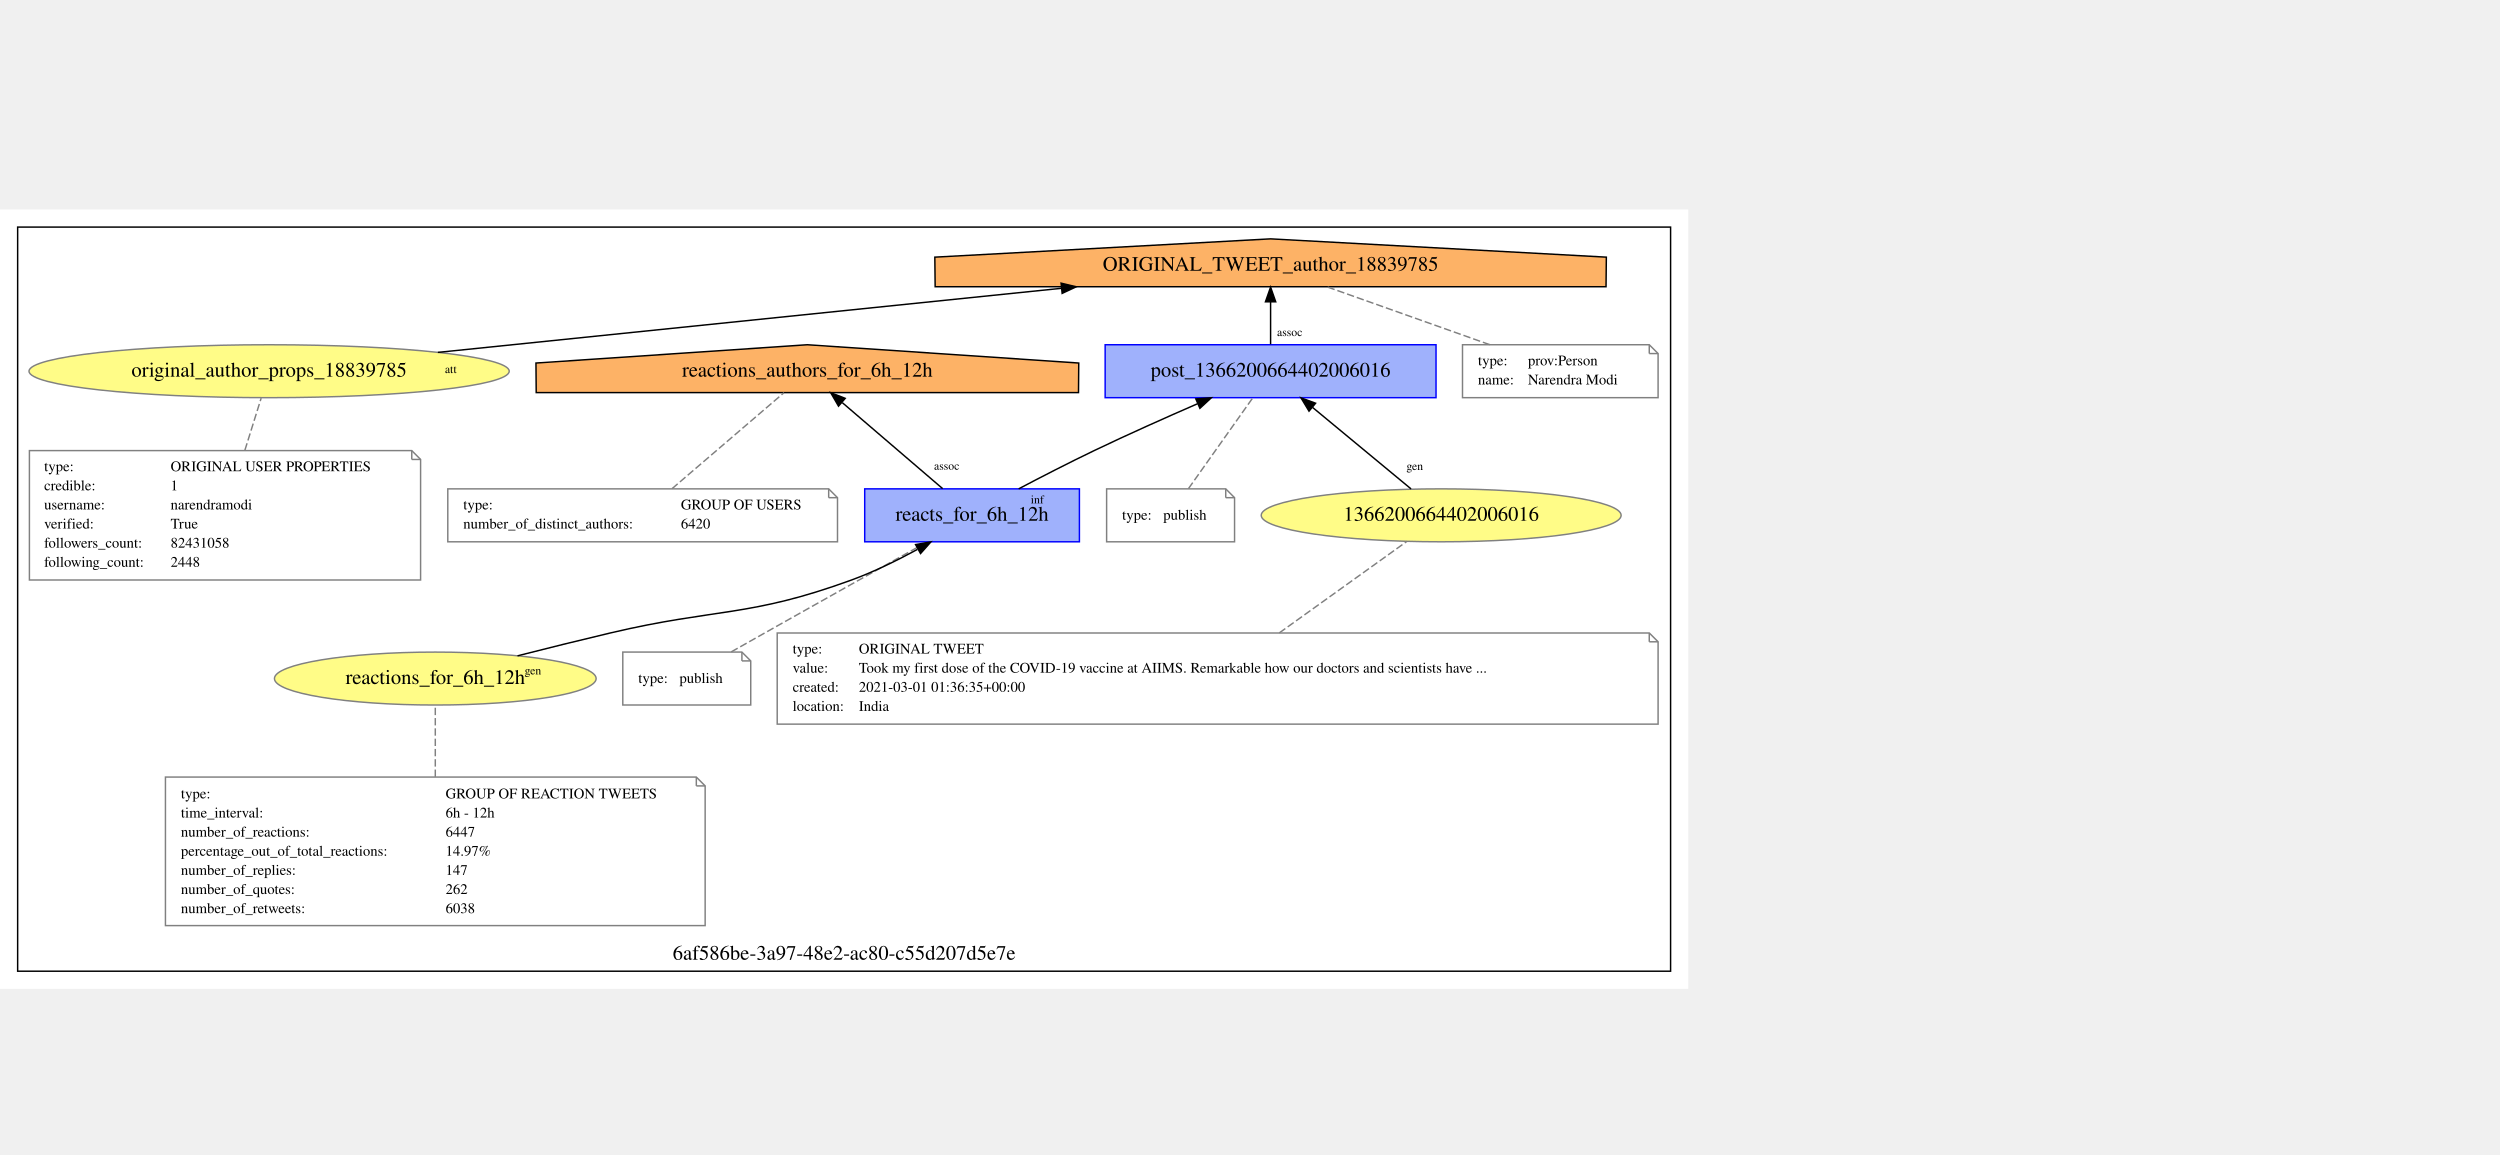
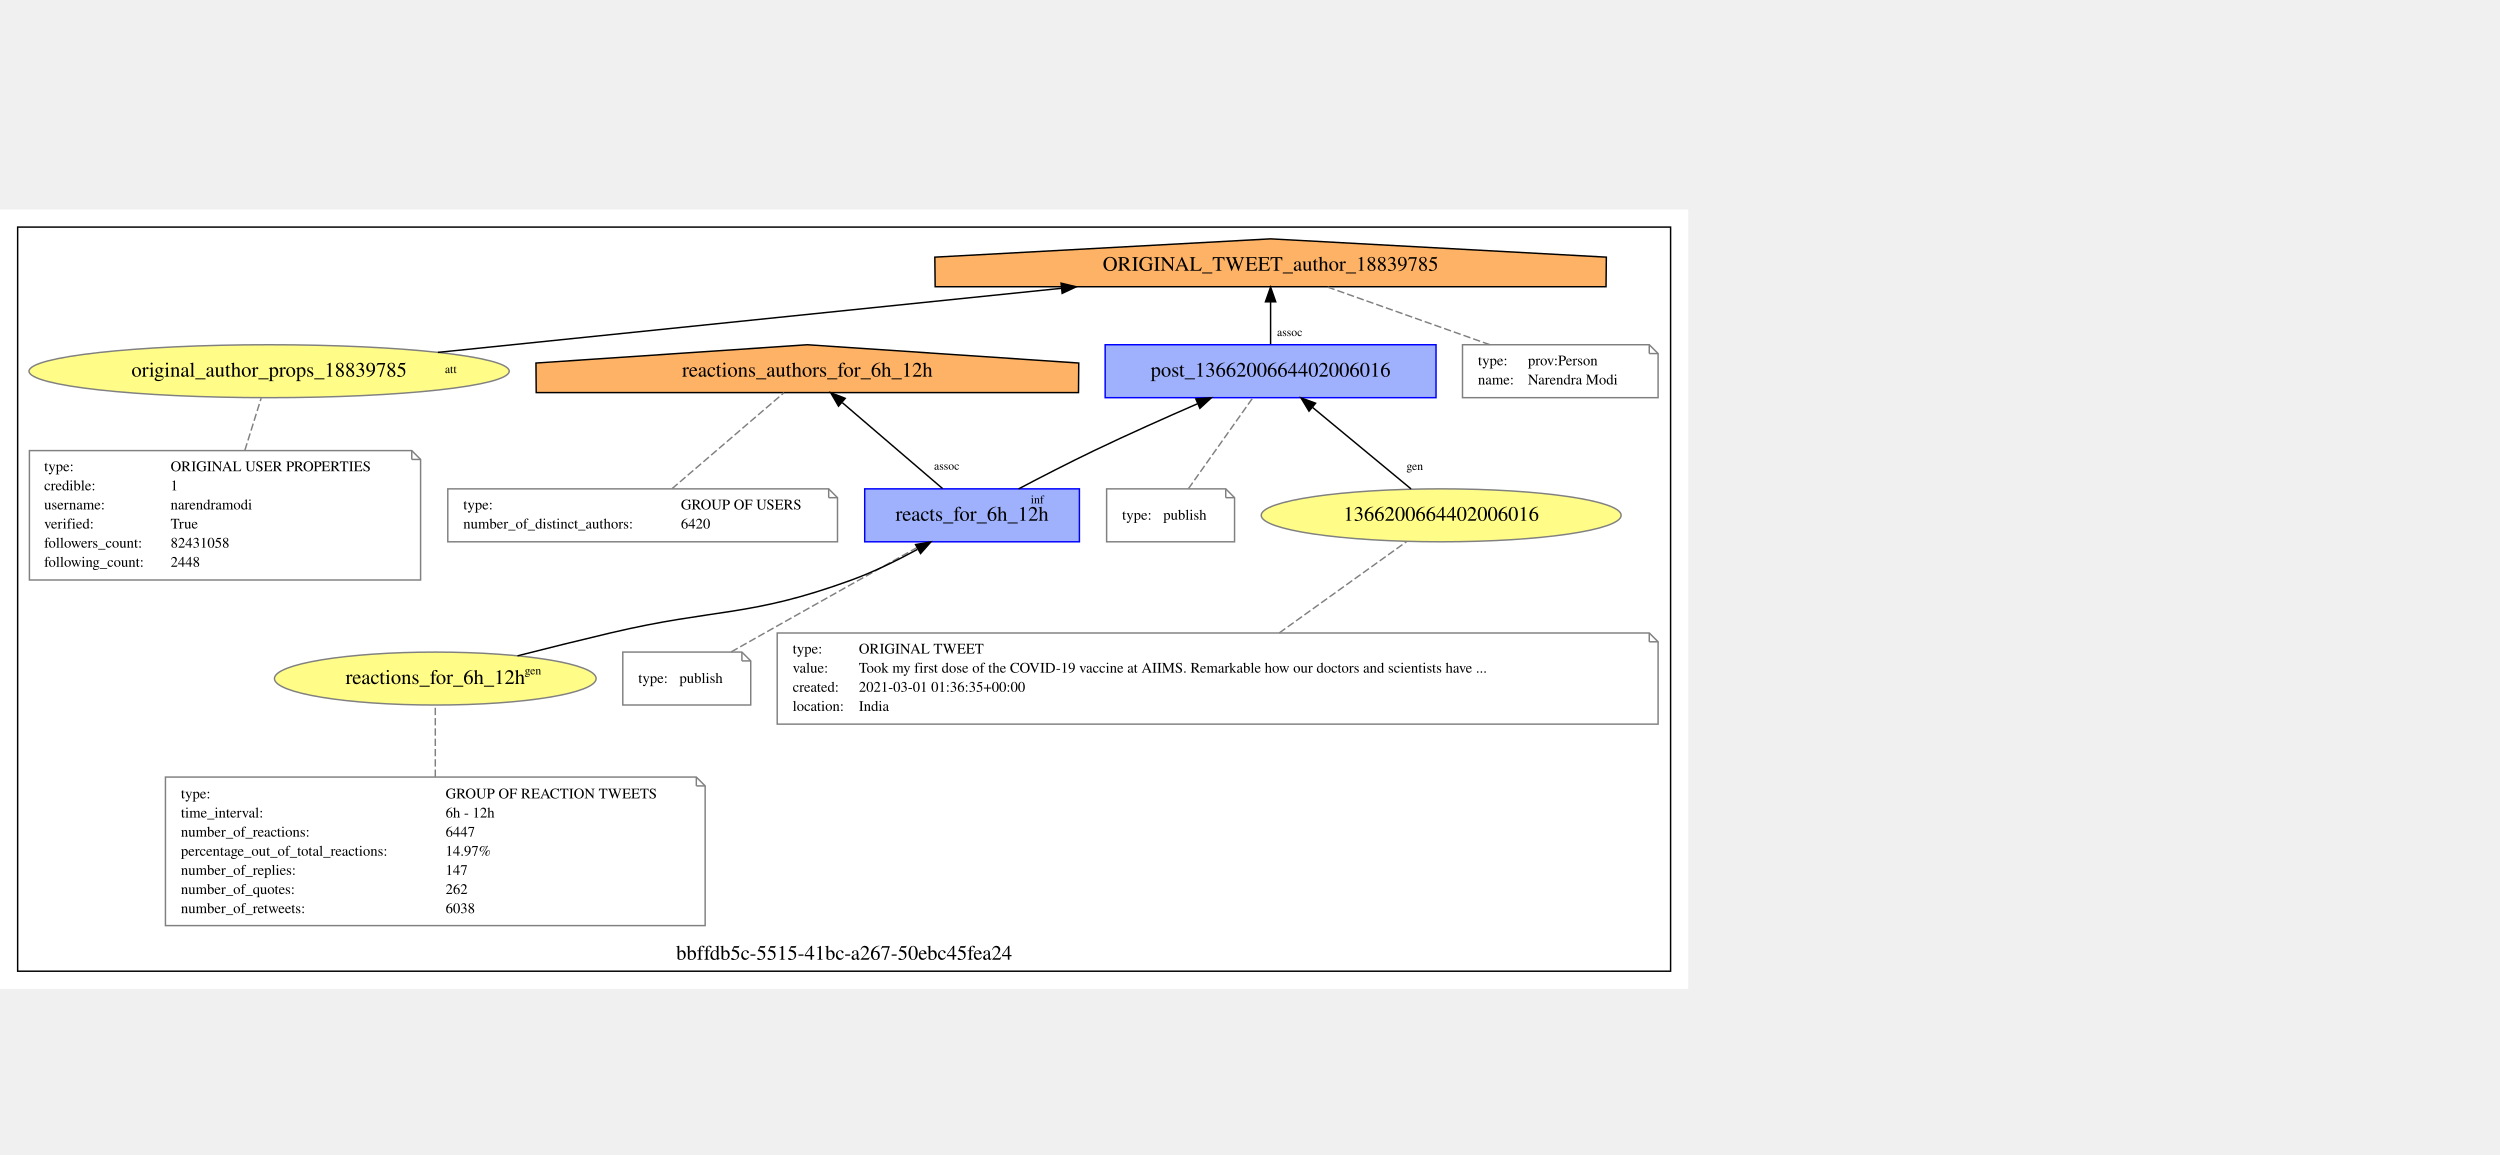
<svg xmlns="http://www.w3.org/2000/svg" xmlns:xlink="http://www.w3.org/1999/xlink" contentScriptType="application/ecmascript" contentStyleType="text/css" height="530pt" preserveAspectRatio="xMidYMid meet" version="1.1" viewBox="0 0 1700 500" width="1148pt" zoomAndPan="magnify">
  <g class="graph" id="graph0" transform="scale(1 1) rotate(0) translate(4 526)">
    <polygon fill="white" points="-4,4 -4,-526 1144,-526 1144,4 -4,4" stroke="transparent" />
    <g class="cluster" id="clust1">
      <g id="a_clust1">
-         <a xlink:actuate="onRequest" xlink:href="urn:uuid:6af586be-3a97-48e2-ac80-c55d207d5e7e" xlink:show="replace" xlink:title="6af586be-3a97-48e2-ac80-c55d207d5e7e" xlink:type="simple">
+         <a xlink:actuate="onRequest" xlink:href="urn:uuid:bbffdb5c-5515-41bc-a267-50ebc45fea24" xlink:show="replace" xlink:title="bbffdb5c-5515-41bc-a267-50ebc45fea24" xlink:type="simple">
          <polygon fill="none" points="8,-8 8,-514 1132,-514 1132,-8 8,-8" stroke="black" />
-           <text font-family="Times,serif" font-size="14.00" text-anchor="middle" x="570" y="-15.8">6af586be-3a97-48e2-ac80-c55d207d5e7e</text>
+           <text font-family="Times,serif" font-size="14.00" text-anchor="middle" x="570" y="-15.8">bbffdb5c-5515-41bc-a267-50ebc45fea24</text>
        </a>
      </g>
    </g>
    <g class="node" id="node1">
      <g id="a_node1">
        <a xlink:actuate="onRequest" xlink:href="http://twitter.com/post_1366200664402006016" xlink:show="replace" xlink:title="post_1366200664402006016" xlink:type="simple">
          <polygon fill="#9fb1fc" points="972.5,-434 747.5,-434 747.5,-398 972.5,-398 972.5,-434" stroke="#0000ff" />
          <text font-family="Times,serif" font-size="14.00" text-anchor="middle" x="860" y="-412.3">post_1366200664402006016</text>
        </a>
      </g>
    </g>
    <g class="node" id="node11">
      <g id="a_node11">
        <a xlink:actuate="onRequest" xlink:href="http://twitter.com/ORIGINAL_TWEET_author_18839785" xlink:show="replace" xlink:title="ORIGINAL_TWEET_author_18839785" xlink:type="simple">
          <polygon fill="#fdb266" points="1088.32,-493.56 860,-506 631.68,-493.56 631.9,-473.44 1088.1,-473.44 1088.32,-493.56" stroke="black" />
          <text font-family="Times,serif" font-size="14.00" text-anchor="middle" x="860" y="-484.3">ORIGINAL_TWEET_author_18839785</text>
        </a>
      </g>
    </g>
    <g class="edge" id="edge9">
      <path d="M860,-434.3C860,-443.01 860,-453.7 860,-463.17" fill="none" stroke="black" />
      <polygon fill="black" points="856.5,-463.18 860,-473.18 863.5,-463.18 856.5,-463.18" stroke="black" />
      <text font-family="Times,serif" font-size="8.00" text-anchor="middle" x="872.99" y="-439.9">assoc</text>
    </g>
    <g class="node" id="node2">
      <polygon fill="none" points="829.5,-336 748.5,-336 748.5,-300 835.5,-300 835.5,-330 829.5,-336" stroke="gray" />
      <polyline fill="none" points="829.5,-336 829.5,-330 " stroke="gray" />
      <polyline fill="none" points="835.5,-330 829.5,-330 " stroke="gray" />
      <text font-family="Times,serif" font-size="10.00" text-anchor="start" x="759" y="-315">type:</text>
      <text font-family="Times,serif" font-size="10.00" text-anchor="start" x="787" y="-315">publish</text>
    </g>
    <g class="edge" id="edge1">
      <path d="M804.16,-336.16C816.53,-353.64 835.61,-380.57 847.95,-397.99" fill="none" stroke="gray" stroke-dasharray="5,2" />
    </g>
    <g class="node" id="node3">
      <g id="a_node3">
        <a xlink:actuate="onRequest" xlink:href="http://twitter.com/reacts_for_6h_12h" xlink:show="replace" xlink:title="reacts_for_6h_12h" xlink:type="simple">
          <polygon fill="#9fb1fc" points="730,-336 584,-336 584,-300 730,-300 730,-336" stroke="#0000ff" />
          <text font-family="Times,serif" font-size="14.00" text-anchor="middle" x="657" y="-314.3">reacts_for_6h_12h</text>
        </a>
      </g>
    </g>
    <g class="edge" id="edge11">
      <path d="M688.69,-336.01C704.07,-344.11 722.88,-353.79 740,-362 762.9,-372.98 788.62,-384.44 810.35,-393.9" fill="none" stroke="black" />
      <polygon fill="black" points="809.15,-397.19 819.72,-397.95 811.93,-390.76 809.15,-397.19" stroke="black" />
      <text font-family="Times,serif" font-size="8.00" text-anchor="middle" x="701.37" y="-326.09">inf</text>
    </g>
    <g class="node" id="node13">
      <g id="a_node13">
        <a xlink:actuate="onRequest" xlink:href="http://twitter.com/reactions_authors_for_6h_12h" xlink:show="replace" xlink:title="reactions_authors_for_6h_12h" xlink:type="simple">
          <polygon fill="#fdb266" points="729.55,-421.56 545,-434 360.45,-421.56 360.62,-401.44 729.38,-401.44 729.55,-421.56" stroke="black" />
          <text font-family="Times,serif" font-size="14.00" text-anchor="middle" x="545" y="-412.3">reactions_authors_for_6h_12h</text>
        </a>
      </g>
    </g>
    <g class="edge" id="edge12">
      <path d="M636.98,-336.16C617.84,-352.56 588.99,-377.29 568.71,-394.67" fill="none" stroke="black" />
      <polygon fill="black" points="566.19,-392.23 560.87,-401.4 570.74,-397.55 566.19,-392.23" stroke="black" />
      <text font-family="Times,serif" font-size="8.00" text-anchor="middle" x="639.74" y="-349.01">assoc</text>
    </g>
    <g class="node" id="node4">
      <polygon fill="none" points="500.5,-225 419.5,-225 419.5,-189 506.5,-189 506.5,-219 500.5,-225" stroke="gray" />
      <polyline fill="none" points="500.5,-225 500.5,-219 " stroke="gray" />
      <polyline fill="none" points="506.5,-219 500.5,-219 " stroke="gray" />
      <text font-family="Times,serif" font-size="10.00" text-anchor="start" x="430" y="-204">type:</text>
      <text font-family="Times,serif" font-size="10.00" text-anchor="start" x="458" y="-204">publish</text>
    </g>
    <g class="edge" id="edge2">
      <path d="M493.26,-225.16C500.69,-229.36 508.63,-233.85 516,-238 554.02,-259.41 597.87,-283.96 626.45,-299.93" fill="none" stroke="gray" stroke-dasharray="5,2" />
    </g>
    <g class="node" id="node5">
      <g id="a_node5">
        <a xlink:actuate="onRequest" xlink:href="http://twitter.com/1366200664402006016" xlink:show="replace" xlink:title="1366200664402006016" xlink:type="simple">
          <ellipse cx="976" cy="-318" fill="#fffc87" rx="122.38" ry="18" stroke="#808080" />
          <text font-family="Times,serif" font-size="14.00" text-anchor="middle" x="976" y="-314.3">1366200664402006016</text>
        </a>
      </g>
    </g>
    <g class="edge" id="edge8">
      <path d="M955.53,-335.94C936.92,-351.34 909.29,-374.21 888.53,-391.39" fill="none" stroke="black" />
      <polygon fill="black" points="886.13,-388.83 880.66,-397.9 890.59,-394.23 886.13,-388.83" stroke="black" />
      <text font-family="Times,serif" font-size="8.00" text-anchor="middle" x="958.03" y="-348.83">gen</text>
    </g>
    <g class="node" id="node6">
      <polygon fill="none" points="1117.5,-238 524.5,-238 524.5,-176 1123.5,-176 1123.5,-232 1117.5,-238" stroke="gray" />
      <polyline fill="none" points="1117.5,-238 1117.5,-232 " stroke="gray" />
      <polyline fill="none" points="1123.5,-232 1117.5,-232 " stroke="gray" />
      <text font-family="Times,serif" font-size="10.00" text-anchor="start" x="535" y="-224">type:</text>
      <text font-family="Times,serif" font-size="10.00" text-anchor="start" x="580" y="-224">ORIGINAL TWEET</text>
      <text font-family="Times,serif" font-size="10.00" text-anchor="start" x="535" y="-211">value:</text>
      <text font-family="Times,serif" font-size="10.00" text-anchor="start" x="580" y="-211">Took my first dose of the COVID-19 vaccine at AIIMS. Remarkable how our doctors and scientists have ...</text>
      <text font-family="Times,serif" font-size="10.00" text-anchor="start" x="535" y="-198">created:</text>
      <text font-family="Times,serif" font-size="10.00" text-anchor="start" x="580" y="-198">2021-03-01 01:36:35+00:00</text>
      <text font-family="Times,serif" font-size="10.00" text-anchor="start" x="535" y="-185">location:</text>
      <text font-family="Times,serif" font-size="10.00" text-anchor="start" x="580" y="-185">India</text>
    </g>
    <g class="edge" id="edge3">
      <path d="M865.94,-238.07C893.88,-258.11 929.57,-283.71 952.61,-300.22" fill="none" stroke="gray" stroke-dasharray="5,2" />
    </g>
    <g class="node" id="node7">
      <g id="a_node7">
        <a xlink:actuate="onRequest" xlink:href="http://twitter.com/original_author_props_18839785" xlink:show="replace" xlink:title="original_author_props_18839785" xlink:type="simple">
          <ellipse cx="179" cy="-416" fill="#fffc87" rx="163.27" ry="18" stroke="#808080" />
          <text font-family="Times,serif" font-size="14.00" text-anchor="middle" x="179" y="-412.3">original_author_props_18839785</text>
        </a>
      </g>
    </g>
    <g class="edge" id="edge10">
      <path d="M293.75,-428.8C410.56,-440.8 591.88,-459.44 717.75,-472.38" fill="none" stroke="black" />
      <polygon fill="black" points="717.54,-475.88 727.85,-473.42 718.26,-468.91 717.54,-475.88" stroke="black" />
      <text font-family="Times,serif" font-size="8.00" text-anchor="middle" x="302.54" y="-414.74">att</text>
    </g>
    <g class="node" id="node8">
      <polygon fill="none" points="276,-362 16,-362 16,-274 282,-274 282,-356 276,-362" stroke="gray" />
      <polyline fill="none" points="276,-362 276,-356 " stroke="gray" />
      <polyline fill="none" points="282,-356 276,-356 " stroke="gray" />
      <text font-family="Times,serif" font-size="10.00" text-anchor="start" x="26" y="-348">type:</text>
      <text font-family="Times,serif" font-size="10.00" text-anchor="start" x="112" y="-348">ORIGINAL USER PROPERTIES</text>
      <text font-family="Times,serif" font-size="10.00" text-anchor="start" x="26" y="-335">credible:</text>
      <text font-family="Times,serif" font-size="10.00" text-anchor="start" x="112" y="-335">1</text>
      <text font-family="Times,serif" font-size="10.00" text-anchor="start" x="26" y="-322">username:</text>
      <text font-family="Times,serif" font-size="10.00" text-anchor="start" x="112" y="-322">narendramodi</text>
      <text font-family="Times,serif" font-size="10.00" text-anchor="start" x="26" y="-309">verified:</text>
      <text font-family="Times,serif" font-size="10.00" text-anchor="start" x="112" y="-309">True</text>
      <text font-family="Times,serif" font-size="10.00" text-anchor="start" x="26" y="-296">followers_count:</text>
      <text font-family="Times,serif" font-size="10.00" text-anchor="start" x="112" y="-296">82431058</text>
      <text font-family="Times,serif" font-size="10.00" text-anchor="start" x="26" y="-283">following_count:</text>
      <text font-family="Times,serif" font-size="10.00" text-anchor="start" x="112" y="-283">2448</text>
    </g>
    <g class="edge" id="edge4">
      <path d="M162.51,-362.23C166.43,-374.77 170.48,-387.75 173.59,-397.7" fill="none" stroke="gray" stroke-dasharray="5,2" />
    </g>
    <g class="node" id="node9">
      <g id="a_node9">
        <a xlink:actuate="onRequest" xlink:href="http://twitter.com/reactions_for_6h_12h" xlink:show="replace" xlink:title="reactions_for_6h_12h" xlink:type="simple">
          <ellipse cx="292" cy="-207" fill="#fffc87" rx="109.38" ry="18" stroke="#808080" />
          <text font-family="Times,serif" font-size="14.00" text-anchor="middle" x="292" y="-203.3">reactions_for_6h_12h</text>
        </a>
      </g>
    </g>
    <g class="edge" id="edge13">
      <path d="M347.91,-222.47C367.79,-227.52 390.37,-233.14 411,-238 483.63,-255.12 504.89,-248.44 575,-274 590.22,-279.55 606.16,-287.39 619.89,-294.86" fill="none" stroke="black" />
      <polygon fill="black" points="618.58,-298.13 629.02,-299.94 621.98,-292.01 618.58,-298.13" stroke="black" />
      <text font-family="Times,serif" font-size="8.00" text-anchor="middle" x="358.37" y="-209.82">gen</text>
    </g>
    <g class="node" id="node10">
      <polygon fill="none" points="469.5,-140 108.5,-140 108.5,-39 475.5,-39 475.5,-134 469.5,-140" stroke="gray" />
      <polyline fill="none" points="469.5,-140 469.5,-134 " stroke="gray" />
      <polyline fill="none" points="475.5,-134 469.5,-134 " stroke="gray" />
      <text font-family="Times,serif" font-size="10.00" text-anchor="start" x="119" y="-125.5">type:</text>
      <text font-family="Times,serif" font-size="10.00" text-anchor="start" x="299" y="-125.5">GROUP OF REACTION TWEETS</text>
      <text font-family="Times,serif" font-size="10.00" text-anchor="start" x="119" y="-112.5">time_interval:</text>
      <text font-family="Times,serif" font-size="10.00" text-anchor="start" x="299" y="-112.5">6h - 12h</text>
      <text font-family="Times,serif" font-size="10.00" text-anchor="start" x="119" y="-99.5">number_of_reactions:</text>
      <text font-family="Times,serif" font-size="10.00" text-anchor="start" x="299" y="-99.5">6447</text>
      <text font-family="Times,serif" font-size="10.00" text-anchor="start" x="119" y="-86.5">percentage_out_of_total_reactions:</text>
      <text font-family="Times,serif" font-size="10.00" text-anchor="start" x="299" y="-86.5">14.97%</text>
      <text font-family="Times,serif" font-size="10.00" text-anchor="start" x="119" y="-73.5">number_of_replies:</text>
      <text font-family="Times,serif" font-size="10.00" text-anchor="start" x="299" y="-73.5">147</text>
      <text font-family="Times,serif" font-size="10.00" text-anchor="start" x="119" y="-60.5">number_of_quotes:</text>
      <text font-family="Times,serif" font-size="10.00" text-anchor="start" x="299" y="-60.5">262</text>
      <text font-family="Times,serif" font-size="10.00" text-anchor="start" x="119" y="-47.5">number_of_retweets:</text>
      <text font-family="Times,serif" font-size="10.00" text-anchor="start" x="299" y="-47.5">6038</text>
    </g>
    <g class="edge" id="edge5">
      <path d="M292,-140.15C292,-157.52 292,-175.88 292,-188.79" fill="none" stroke="gray" stroke-dasharray="5,2" />
    </g>
    <g class="node" id="node12">
      <polygon fill="none" points="1117.5,-434 990.5,-434 990.5,-398 1123.5,-398 1123.5,-428 1117.5,-434" stroke="gray" />
      <polyline fill="none" points="1117.5,-434 1117.5,-428 " stroke="gray" />
      <polyline fill="none" points="1123.5,-428 1117.5,-428 " stroke="gray" />
      <text font-family="Times,serif" font-size="10.00" text-anchor="start" x="1001" y="-420">type:</text>
      <text font-family="Times,serif" font-size="10.00" text-anchor="start" x="1035" y="-420">prov:Person</text>
      <text font-family="Times,serif" font-size="10.00" text-anchor="start" x="1001" y="-407">name:</text>
      <text font-family="Times,serif" font-size="10.00" text-anchor="start" x="1035" y="-407">Narendra Modi</text>
    </g>
    <g class="edge" id="edge6">
      <path d="M1009.06,-434.03C975.01,-446.13 929.89,-462.17 898.25,-473.41" fill="none" stroke="gray" stroke-dasharray="5,2" />
    </g>
    <g class="node" id="node14">
      <polygon fill="none" points="559.5,-336 300.5,-336 300.5,-300 565.5,-300 565.5,-330 559.5,-336" stroke="gray" />
      <polyline fill="none" points="559.5,-336 559.5,-330 " stroke="gray" />
      <polyline fill="none" points="565.5,-330 559.5,-330 " stroke="gray" />
      <text font-family="Times,serif" font-size="10.00" text-anchor="start" x="311" y="-322">type:</text>
      <text font-family="Times,serif" font-size="10.00" text-anchor="start" x="459" y="-322">GROUP OF USERS</text>
      <text font-family="Times,serif" font-size="10.00" text-anchor="start" x="311" y="-309">number_of_distinct_authors:</text>
      <text font-family="Times,serif" font-size="10.00" text-anchor="start" x="459" y="-309">6420</text>
    </g>
    <g class="edge" id="edge7">
      <path d="M453.02,-336.16C474.79,-354.82 509.14,-384.27 529.13,-401.4" fill="none" stroke="gray" stroke-dasharray="5,2" />
    </g>
  </g>
</svg>
